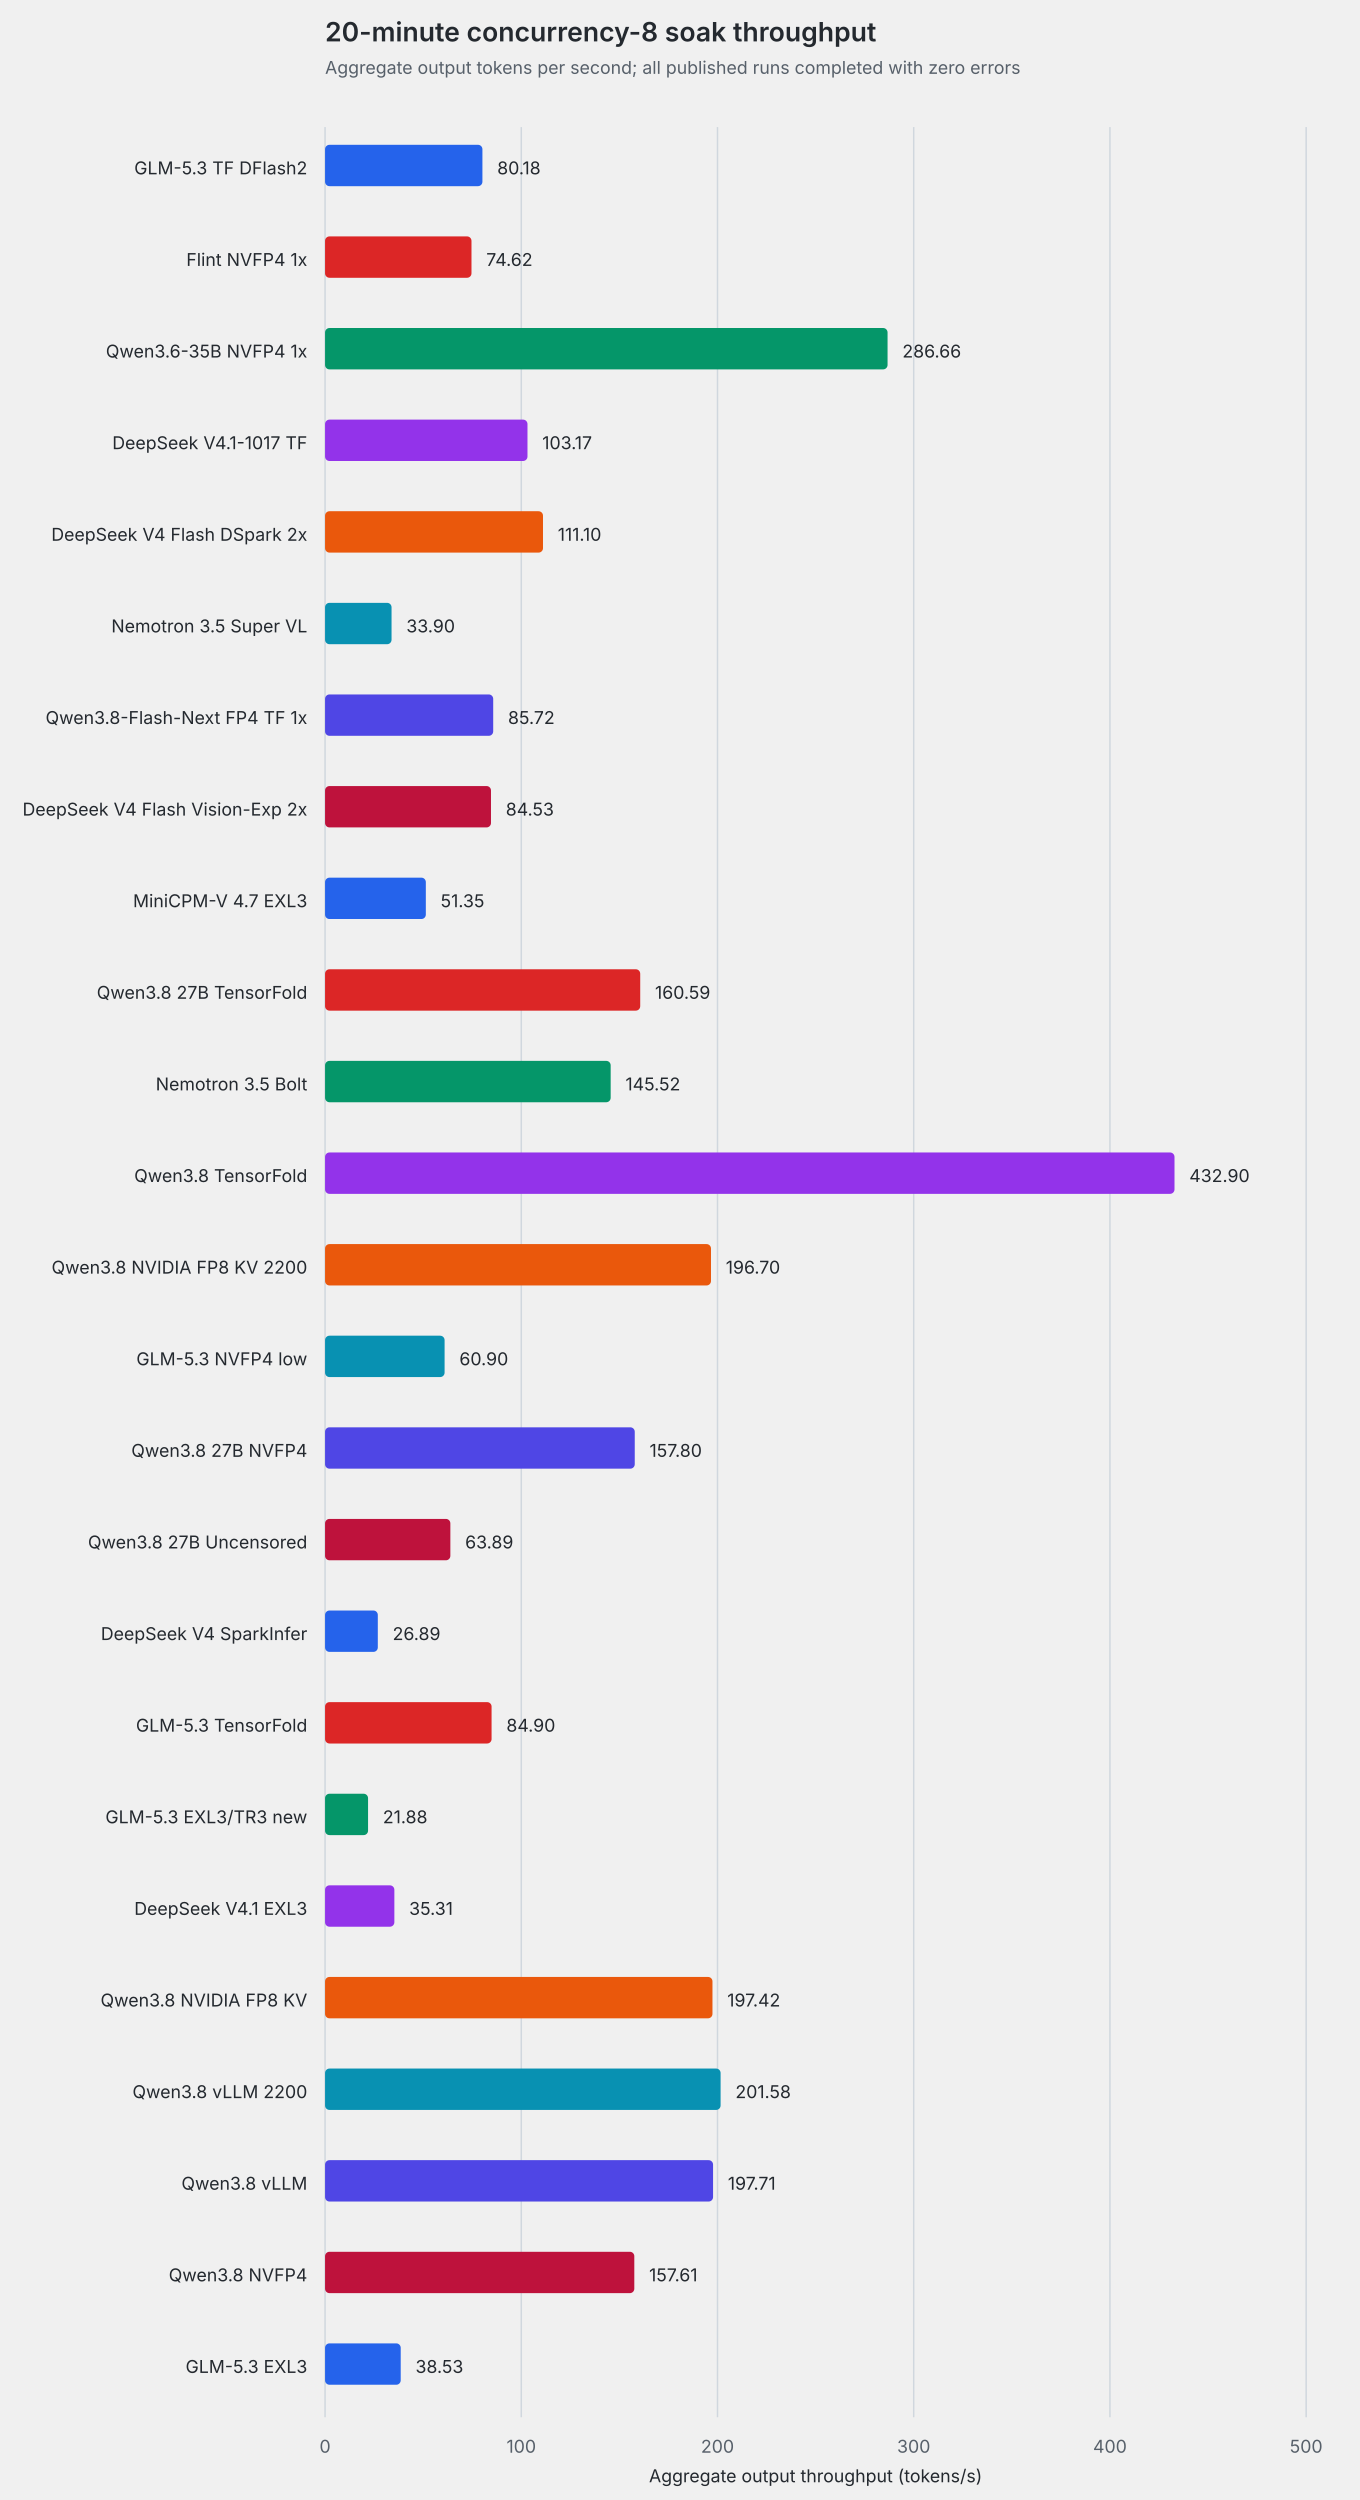
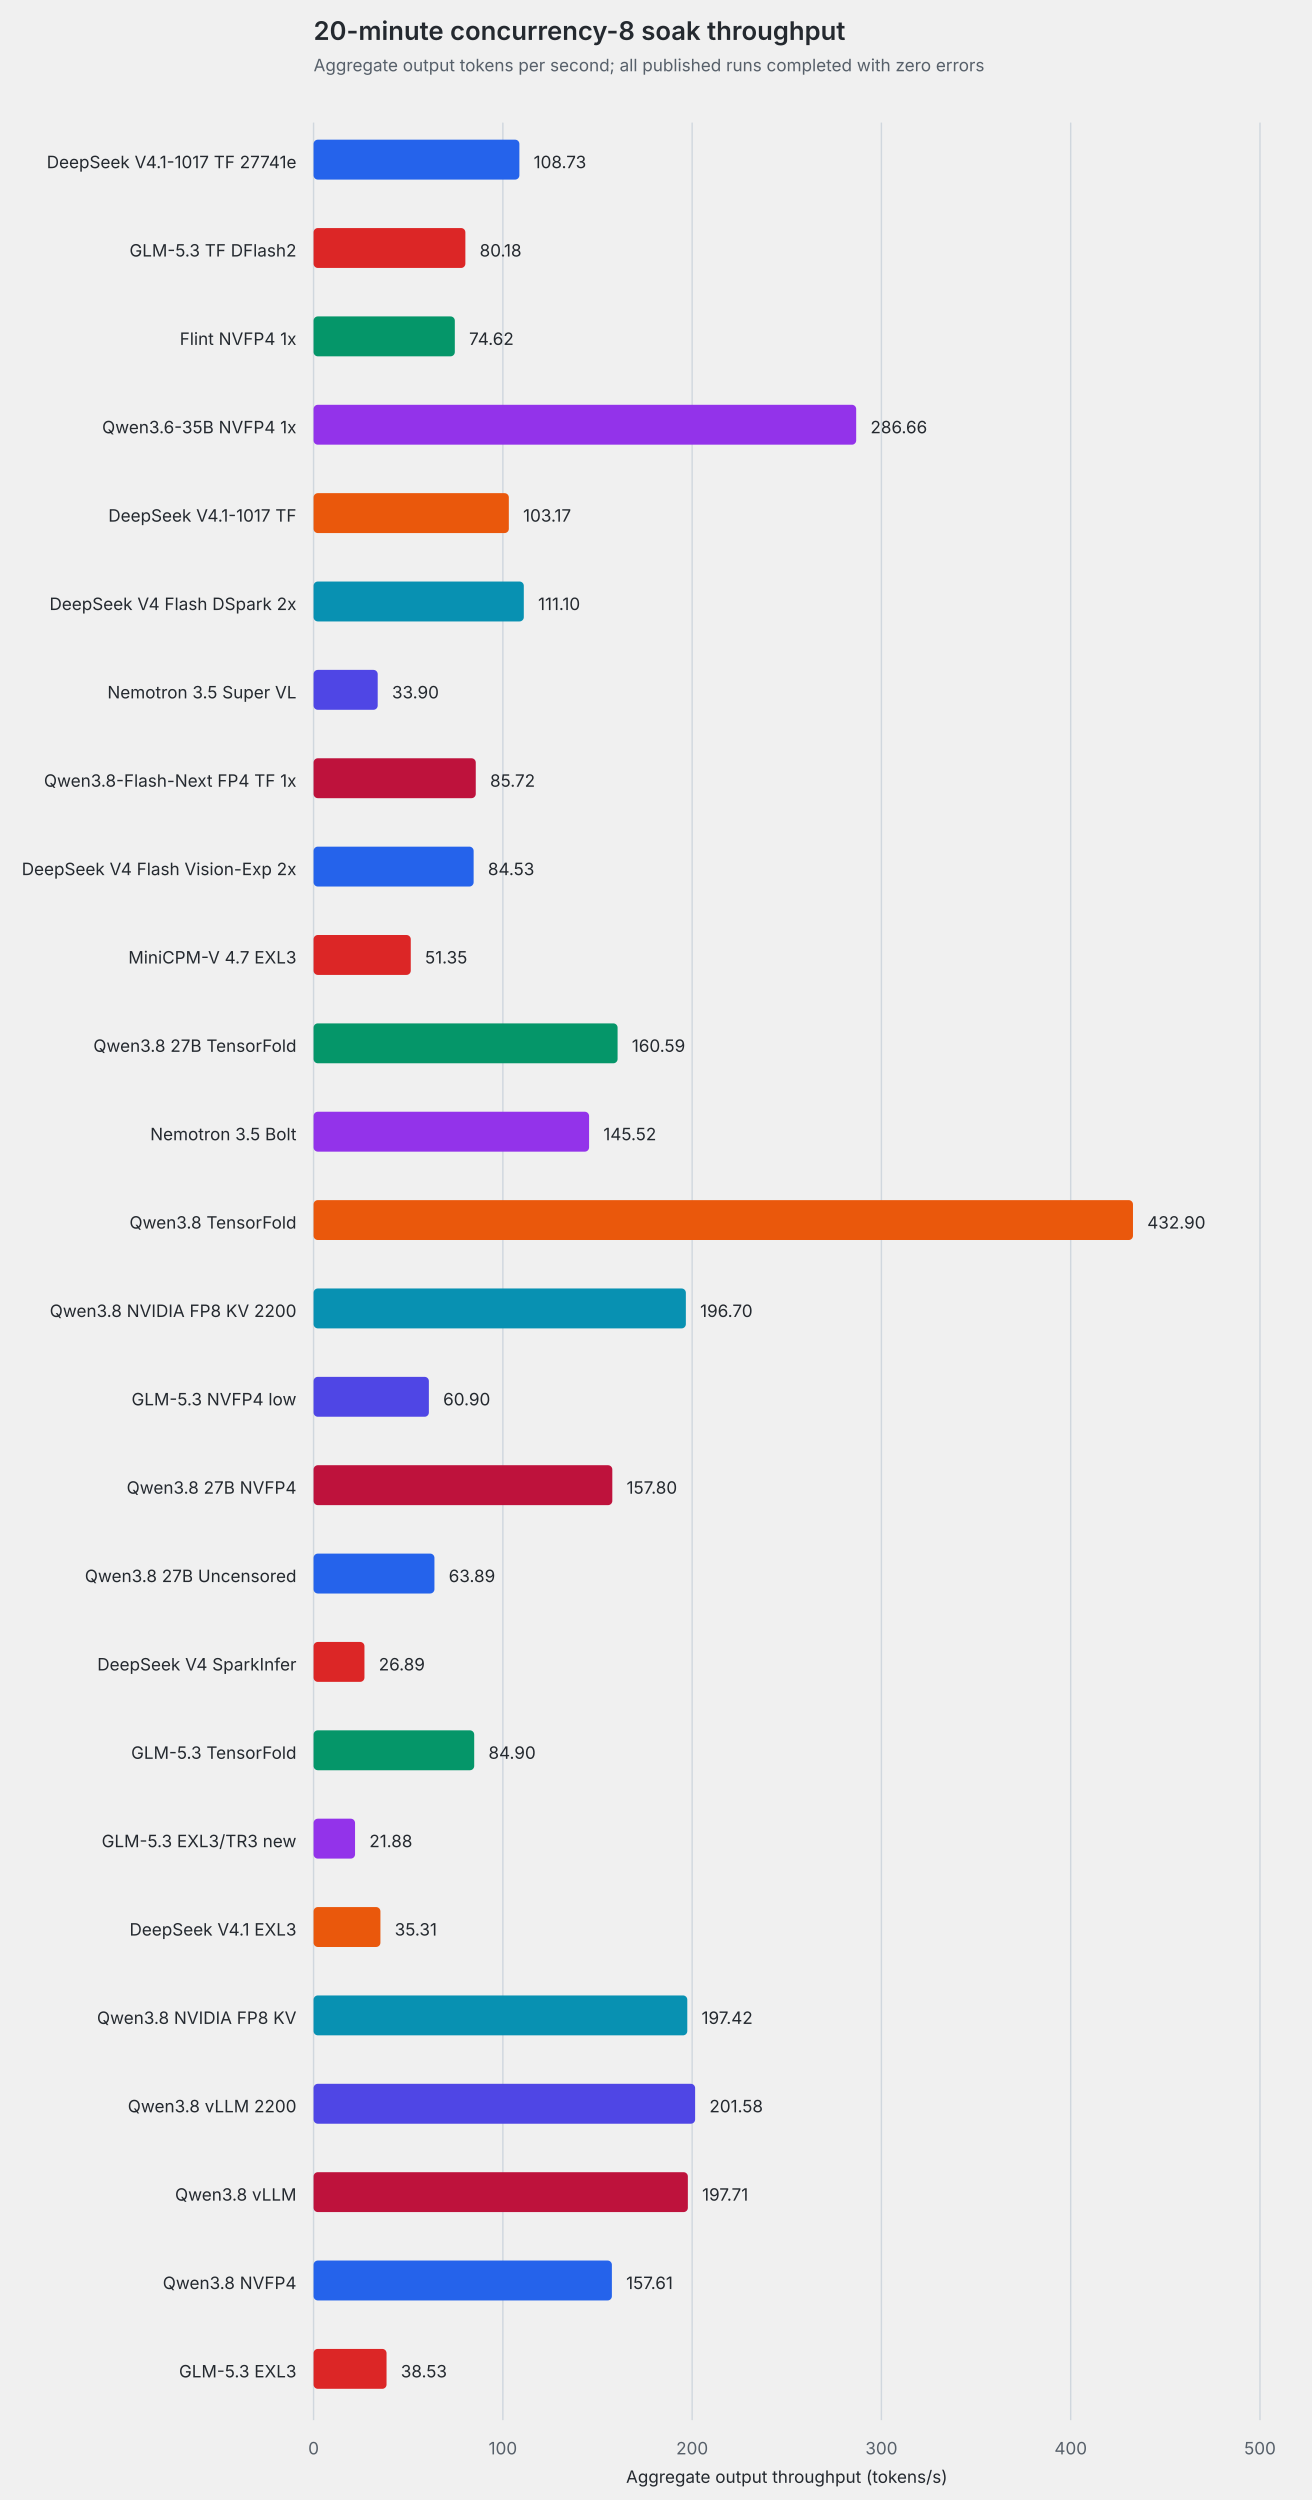
- <svg xmlns="http://www.w3.org/2000/svg" width="920" height="1692" viewBox="0 0 920 1692" role="img" aria-labelledby="title desc">
+ <svg xmlns="http://www.w3.org/2000/svg" width="920" height="1754" viewBox="0 0 920 1754" role="img" aria-labelledby="title desc">
  <style>
    :root { color-scheme: light dark; }
    text { font-family: ui-sans-serif, system-ui, -apple-system, BlinkMacSystemFont, "Segoe UI", sans-serif; fill: #24292f; font-size: 12px; }
    .title { font-size: 18px; font-weight: 600; }
    .subtitle, .tick { fill: #57606a; }
    .grid { stroke: #d0d7de; stroke-width: 1; }
    .axis { stroke: #8c959f; stroke-width: 1; }
    .series { fill: none; stroke-width: 3; stroke-linejoin: round; stroke-linecap: round; }
    .marker { stroke: #ffffff; stroke-width: 2; }
    @media (prefers-color-scheme: dark) {
      text { fill: #f0f6fc; }
      .subtitle, .tick { fill: #8c959f; }
      .grid { stroke: #30363d; }
      .axis { stroke: #6e7681; }
      .marker { stroke: #0d1117; }
    }
  </style>
  <text class="title" x="220" y="28">20-minute concurrency-8 soak throughput</text>
  <text class="subtitle" x="220" y="50">Aggregate output tokens per second; all published runs completed with zero errors</text>
-   <line class="grid" x1="220.0" y1="86" x2="220.0" y2="1636" />
-   <text class="tick" x="220.0" y="1660" text-anchor="middle">0</text>
-   <line class="grid" x1="352.8" y1="86" x2="352.8" y2="1636" />
-   <text class="tick" x="352.8" y="1660" text-anchor="middle">100</text>
-   <line class="grid" x1="485.6" y1="86" x2="485.6" y2="1636" />
-   <text class="tick" x="485.6" y="1660" text-anchor="middle">200</text>
-   <line class="grid" x1="618.4" y1="86" x2="618.4" y2="1636" />
-   <text class="tick" x="618.4" y="1660" text-anchor="middle">300</text>
-   <line class="grid" x1="751.2" y1="86" x2="751.2" y2="1636" />
-   <text class="tick" x="751.2" y="1660" text-anchor="middle">400</text>
-   <line class="grid" x1="884.0" y1="86" x2="884.0" y2="1636" />
-   <text class="tick" x="884.0" y="1660" text-anchor="middle">500</text>
-   <text x="208" y="118" text-anchor="end">GLM-5.3 TF DFlash2</text>
-   <rect x="220" y="98" width="106.5" height="28" rx="3" fill="#2563eb" />
-   <text x="336.5" y="118">80.18</text>
-   <text x="208" y="180" text-anchor="end">Flint NVFP4 1x</text>
-   <rect x="220" y="160" width="99.1" height="28" rx="3" fill="#dc2626" />
-   <text x="329.1" y="180">74.62</text>
-   <text x="208" y="242" text-anchor="end">Qwen3.6-35B NVFP4 1x</text>
-   <rect x="220" y="222" width="380.7" height="28" rx="3" fill="#059669" />
-   <text x="610.7" y="242">286.66</text>
-   <text x="208" y="304" text-anchor="end">DeepSeek V4.1-1017 TF</text>
-   <rect x="220" y="284" width="137.0" height="28" rx="3" fill="#9333ea" />
-   <text x="367.0" y="304">103.17</text>
-   <text x="208" y="366" text-anchor="end">DeepSeek V4 Flash DSpark 2x</text>
-   <rect x="220" y="346" width="147.5" height="28" rx="3" fill="#ea580c" />
-   <text x="377.5" y="366">111.10</text>
-   <text x="208" y="428" text-anchor="end">Nemotron 3.5 Super VL</text>
-   <rect x="220" y="408" width="45.0" height="28" rx="3" fill="#0891b2" />
-   <text x="275.0" y="428">33.90</text>
-   <text x="208" y="490" text-anchor="end">Qwen3.8-Flash-Next FP4 TF 1x</text>
-   <rect x="220" y="470" width="113.8" height="28" rx="3" fill="#4f46e5" />
-   <text x="343.8" y="490">85.72</text>
-   <text x="208" y="552" text-anchor="end">DeepSeek V4 Flash Vision-Exp 2x</text>
-   <rect x="220" y="532" width="112.3" height="28" rx="3" fill="#be123c" />
-   <text x="342.3" y="552">84.53</text>
-   <text x="208" y="614" text-anchor="end">MiniCPM-V 4.7 EXL3</text>
-   <rect x="220" y="594" width="68.2" height="28" rx="3" fill="#2563eb" />
-   <text x="298.2" y="614">51.35</text>
-   <text x="208" y="676" text-anchor="end">Qwen3.8 27B TensorFold</text>
-   <rect x="220" y="656" width="213.3" height="28" rx="3" fill="#dc2626" />
-   <text x="443.3" y="676">160.59</text>
-   <text x="208" y="738" text-anchor="end">Nemotron 3.5 Bolt</text>
-   <rect x="220" y="718" width="193.3" height="28" rx="3" fill="#059669" />
-   <text x="423.3" y="738">145.52</text>
-   <text x="208" y="800" text-anchor="end">Qwen3.8 TensorFold</text>
-   <rect x="220" y="780" width="574.9" height="28" rx="3" fill="#9333ea" />
-   <text x="804.9" y="800">432.90</text>
-   <text x="208" y="862" text-anchor="end">Qwen3.8 NVIDIA FP8 KV 2200</text>
-   <rect x="220" y="842" width="261.2" height="28" rx="3" fill="#ea580c" />
-   <text x="491.2" y="862">196.70</text>
-   <text x="208" y="924" text-anchor="end">GLM-5.3 NVFP4 low</text>
-   <rect x="220" y="904" width="80.9" height="28" rx="3" fill="#0891b2" />
-   <text x="310.9" y="924">60.90</text>
-   <text x="208" y="986" text-anchor="end">Qwen3.8 27B NVFP4</text>
-   <rect x="220" y="966" width="209.6" height="28" rx="3" fill="#4f46e5" />
-   <text x="439.6" y="986">157.80</text>
-   <text x="208" y="1048" text-anchor="end">Qwen3.8 27B Uncensored</text>
-   <rect x="220" y="1028" width="84.8" height="28" rx="3" fill="#be123c" />
-   <text x="314.8" y="1048">63.89</text>
-   <text x="208" y="1110" text-anchor="end">DeepSeek V4 SparkInfer</text>
-   <rect x="220" y="1090" width="35.7" height="28" rx="3" fill="#2563eb" />
-   <text x="265.7" y="1110">26.89</text>
-   <text x="208" y="1172" text-anchor="end">GLM-5.3 TensorFold</text>
-   <rect x="220" y="1152" width="112.7" height="28" rx="3" fill="#dc2626" />
-   <text x="342.7" y="1172">84.90</text>
-   <text x="208" y="1234" text-anchor="end">GLM-5.3 EXL3/TR3 new</text>
-   <rect x="220" y="1214" width="29.1" height="28" rx="3" fill="#059669" />
-   <text x="259.1" y="1234">21.88</text>
-   <text x="208" y="1296" text-anchor="end">DeepSeek V4.1 EXL3</text>
-   <rect x="220" y="1276" width="46.9" height="28" rx="3" fill="#9333ea" />
-   <text x="276.9" y="1296">35.31</text>
-   <text x="208" y="1358" text-anchor="end">Qwen3.8 NVIDIA FP8 KV</text>
-   <rect x="220" y="1338" width="262.2" height="28" rx="3" fill="#ea580c" />
-   <text x="492.2" y="1358">197.42</text>
-   <text x="208" y="1420" text-anchor="end">Qwen3.8 vLLM 2200</text>
-   <rect x="220" y="1400" width="267.7" height="28" rx="3" fill="#0891b2" />
-   <text x="497.7" y="1420">201.58</text>
-   <text x="208" y="1482" text-anchor="end">Qwen3.8 vLLM</text>
-   <rect x="220" y="1462" width="262.6" height="28" rx="3" fill="#4f46e5" />
-   <text x="492.6" y="1482">197.71</text>
-   <text x="208" y="1544" text-anchor="end">Qwen3.8 NVFP4</text>
-   <rect x="220" y="1524" width="209.3" height="28" rx="3" fill="#be123c" />
-   <text x="439.3" y="1544">157.61</text>
-   <text x="208" y="1606" text-anchor="end">GLM-5.3 EXL3</text>
-   <rect x="220" y="1586" width="51.2" height="28" rx="3" fill="#2563eb" />
-   <text x="281.2" y="1606">38.53</text>
-   <text x="552.0" y="1680" text-anchor="middle">Aggregate output throughput (tokens/s)</text>
+   <line class="grid" x1="220.0" y1="86" x2="220.0" y2="1698" />
+   <text class="tick" x="220.0" y="1722" text-anchor="middle">0</text>
+   <line class="grid" x1="352.8" y1="86" x2="352.8" y2="1698" />
+   <text class="tick" x="352.8" y="1722" text-anchor="middle">100</text>
+   <line class="grid" x1="485.6" y1="86" x2="485.6" y2="1698" />
+   <text class="tick" x="485.6" y="1722" text-anchor="middle">200</text>
+   <line class="grid" x1="618.4" y1="86" x2="618.4" y2="1698" />
+   <text class="tick" x="618.4" y="1722" text-anchor="middle">300</text>
+   <line class="grid" x1="751.2" y1="86" x2="751.2" y2="1698" />
+   <text class="tick" x="751.2" y="1722" text-anchor="middle">400</text>
+   <line class="grid" x1="884.0" y1="86" x2="884.0" y2="1698" />
+   <text class="tick" x="884.0" y="1722" text-anchor="middle">500</text>
+   <text x="208" y="118" text-anchor="end">DeepSeek V4.1-1017 TF 27741e</text>
+   <rect x="220" y="98" width="144.4" height="28" rx="3" fill="#2563eb" />
+   <text x="374.4" y="118">108.73</text>
+   <text x="208" y="180" text-anchor="end">GLM-5.3 TF DFlash2</text>
+   <rect x="220" y="160" width="106.5" height="28" rx="3" fill="#dc2626" />
+   <text x="336.5" y="180">80.18</text>
+   <text x="208" y="242" text-anchor="end">Flint NVFP4 1x</text>
+   <rect x="220" y="222" width="99.1" height="28" rx="3" fill="#059669" />
+   <text x="329.1" y="242">74.62</text>
+   <text x="208" y="304" text-anchor="end">Qwen3.6-35B NVFP4 1x</text>
+   <rect x="220" y="284" width="380.7" height="28" rx="3" fill="#9333ea" />
+   <text x="610.7" y="304">286.66</text>
+   <text x="208" y="366" text-anchor="end">DeepSeek V4.1-1017 TF</text>
+   <rect x="220" y="346" width="137.0" height="28" rx="3" fill="#ea580c" />
+   <text x="367.0" y="366">103.17</text>
+   <text x="208" y="428" text-anchor="end">DeepSeek V4 Flash DSpark 2x</text>
+   <rect x="220" y="408" width="147.5" height="28" rx="3" fill="#0891b2" />
+   <text x="377.5" y="428">111.10</text>
+   <text x="208" y="490" text-anchor="end">Nemotron 3.5 Super VL</text>
+   <rect x="220" y="470" width="45.0" height="28" rx="3" fill="#4f46e5" />
+   <text x="275.0" y="490">33.90</text>
+   <text x="208" y="552" text-anchor="end">Qwen3.8-Flash-Next FP4 TF 1x</text>
+   <rect x="220" y="532" width="113.8" height="28" rx="3" fill="#be123c" />
+   <text x="343.8" y="552">85.72</text>
+   <text x="208" y="614" text-anchor="end">DeepSeek V4 Flash Vision-Exp 2x</text>
+   <rect x="220" y="594" width="112.3" height="28" rx="3" fill="#2563eb" />
+   <text x="342.3" y="614">84.53</text>
+   <text x="208" y="676" text-anchor="end">MiniCPM-V 4.7 EXL3</text>
+   <rect x="220" y="656" width="68.2" height="28" rx="3" fill="#dc2626" />
+   <text x="298.2" y="676">51.35</text>
+   <text x="208" y="738" text-anchor="end">Qwen3.8 27B TensorFold</text>
+   <rect x="220" y="718" width="213.3" height="28" rx="3" fill="#059669" />
+   <text x="443.3" y="738">160.59</text>
+   <text x="208" y="800" text-anchor="end">Nemotron 3.5 Bolt</text>
+   <rect x="220" y="780" width="193.3" height="28" rx="3" fill="#9333ea" />
+   <text x="423.3" y="800">145.52</text>
+   <text x="208" y="862" text-anchor="end">Qwen3.8 TensorFold</text>
+   <rect x="220" y="842" width="574.9" height="28" rx="3" fill="#ea580c" />
+   <text x="804.9" y="862">432.90</text>
+   <text x="208" y="924" text-anchor="end">Qwen3.8 NVIDIA FP8 KV 2200</text>
+   <rect x="220" y="904" width="261.2" height="28" rx="3" fill="#0891b2" />
+   <text x="491.2" y="924">196.70</text>
+   <text x="208" y="986" text-anchor="end">GLM-5.3 NVFP4 low</text>
+   <rect x="220" y="966" width="80.9" height="28" rx="3" fill="#4f46e5" />
+   <text x="310.9" y="986">60.90</text>
+   <text x="208" y="1048" text-anchor="end">Qwen3.8 27B NVFP4</text>
+   <rect x="220" y="1028" width="209.6" height="28" rx="3" fill="#be123c" />
+   <text x="439.6" y="1048">157.80</text>
+   <text x="208" y="1110" text-anchor="end">Qwen3.8 27B Uncensored</text>
+   <rect x="220" y="1090" width="84.8" height="28" rx="3" fill="#2563eb" />
+   <text x="314.8" y="1110">63.89</text>
+   <text x="208" y="1172" text-anchor="end">DeepSeek V4 SparkInfer</text>
+   <rect x="220" y="1152" width="35.7" height="28" rx="3" fill="#dc2626" />
+   <text x="265.7" y="1172">26.89</text>
+   <text x="208" y="1234" text-anchor="end">GLM-5.3 TensorFold</text>
+   <rect x="220" y="1214" width="112.7" height="28" rx="3" fill="#059669" />
+   <text x="342.7" y="1234">84.90</text>
+   <text x="208" y="1296" text-anchor="end">GLM-5.3 EXL3/TR3 new</text>
+   <rect x="220" y="1276" width="29.1" height="28" rx="3" fill="#9333ea" />
+   <text x="259.1" y="1296">21.88</text>
+   <text x="208" y="1358" text-anchor="end">DeepSeek V4.1 EXL3</text>
+   <rect x="220" y="1338" width="46.9" height="28" rx="3" fill="#ea580c" />
+   <text x="276.9" y="1358">35.31</text>
+   <text x="208" y="1420" text-anchor="end">Qwen3.8 NVIDIA FP8 KV</text>
+   <rect x="220" y="1400" width="262.2" height="28" rx="3" fill="#0891b2" />
+   <text x="492.2" y="1420">197.42</text>
+   <text x="208" y="1482" text-anchor="end">Qwen3.8 vLLM 2200</text>
+   <rect x="220" y="1462" width="267.7" height="28" rx="3" fill="#4f46e5" />
+   <text x="497.7" y="1482">201.58</text>
+   <text x="208" y="1544" text-anchor="end">Qwen3.8 vLLM</text>
+   <rect x="220" y="1524" width="262.6" height="28" rx="3" fill="#be123c" />
+   <text x="492.6" y="1544">197.71</text>
+   <text x="208" y="1606" text-anchor="end">Qwen3.8 NVFP4</text>
+   <rect x="220" y="1586" width="209.3" height="28" rx="3" fill="#2563eb" />
+   <text x="439.3" y="1606">157.61</text>
+   <text x="208" y="1668" text-anchor="end">GLM-5.3 EXL3</text>
+   <rect x="220" y="1648" width="51.2" height="28" rx="3" fill="#dc2626" />
+   <text x="281.2" y="1668">38.53</text>
+   <text x="552.0" y="1742" text-anchor="middle">Aggregate output throughput (tokens/s)</text>
</svg>
